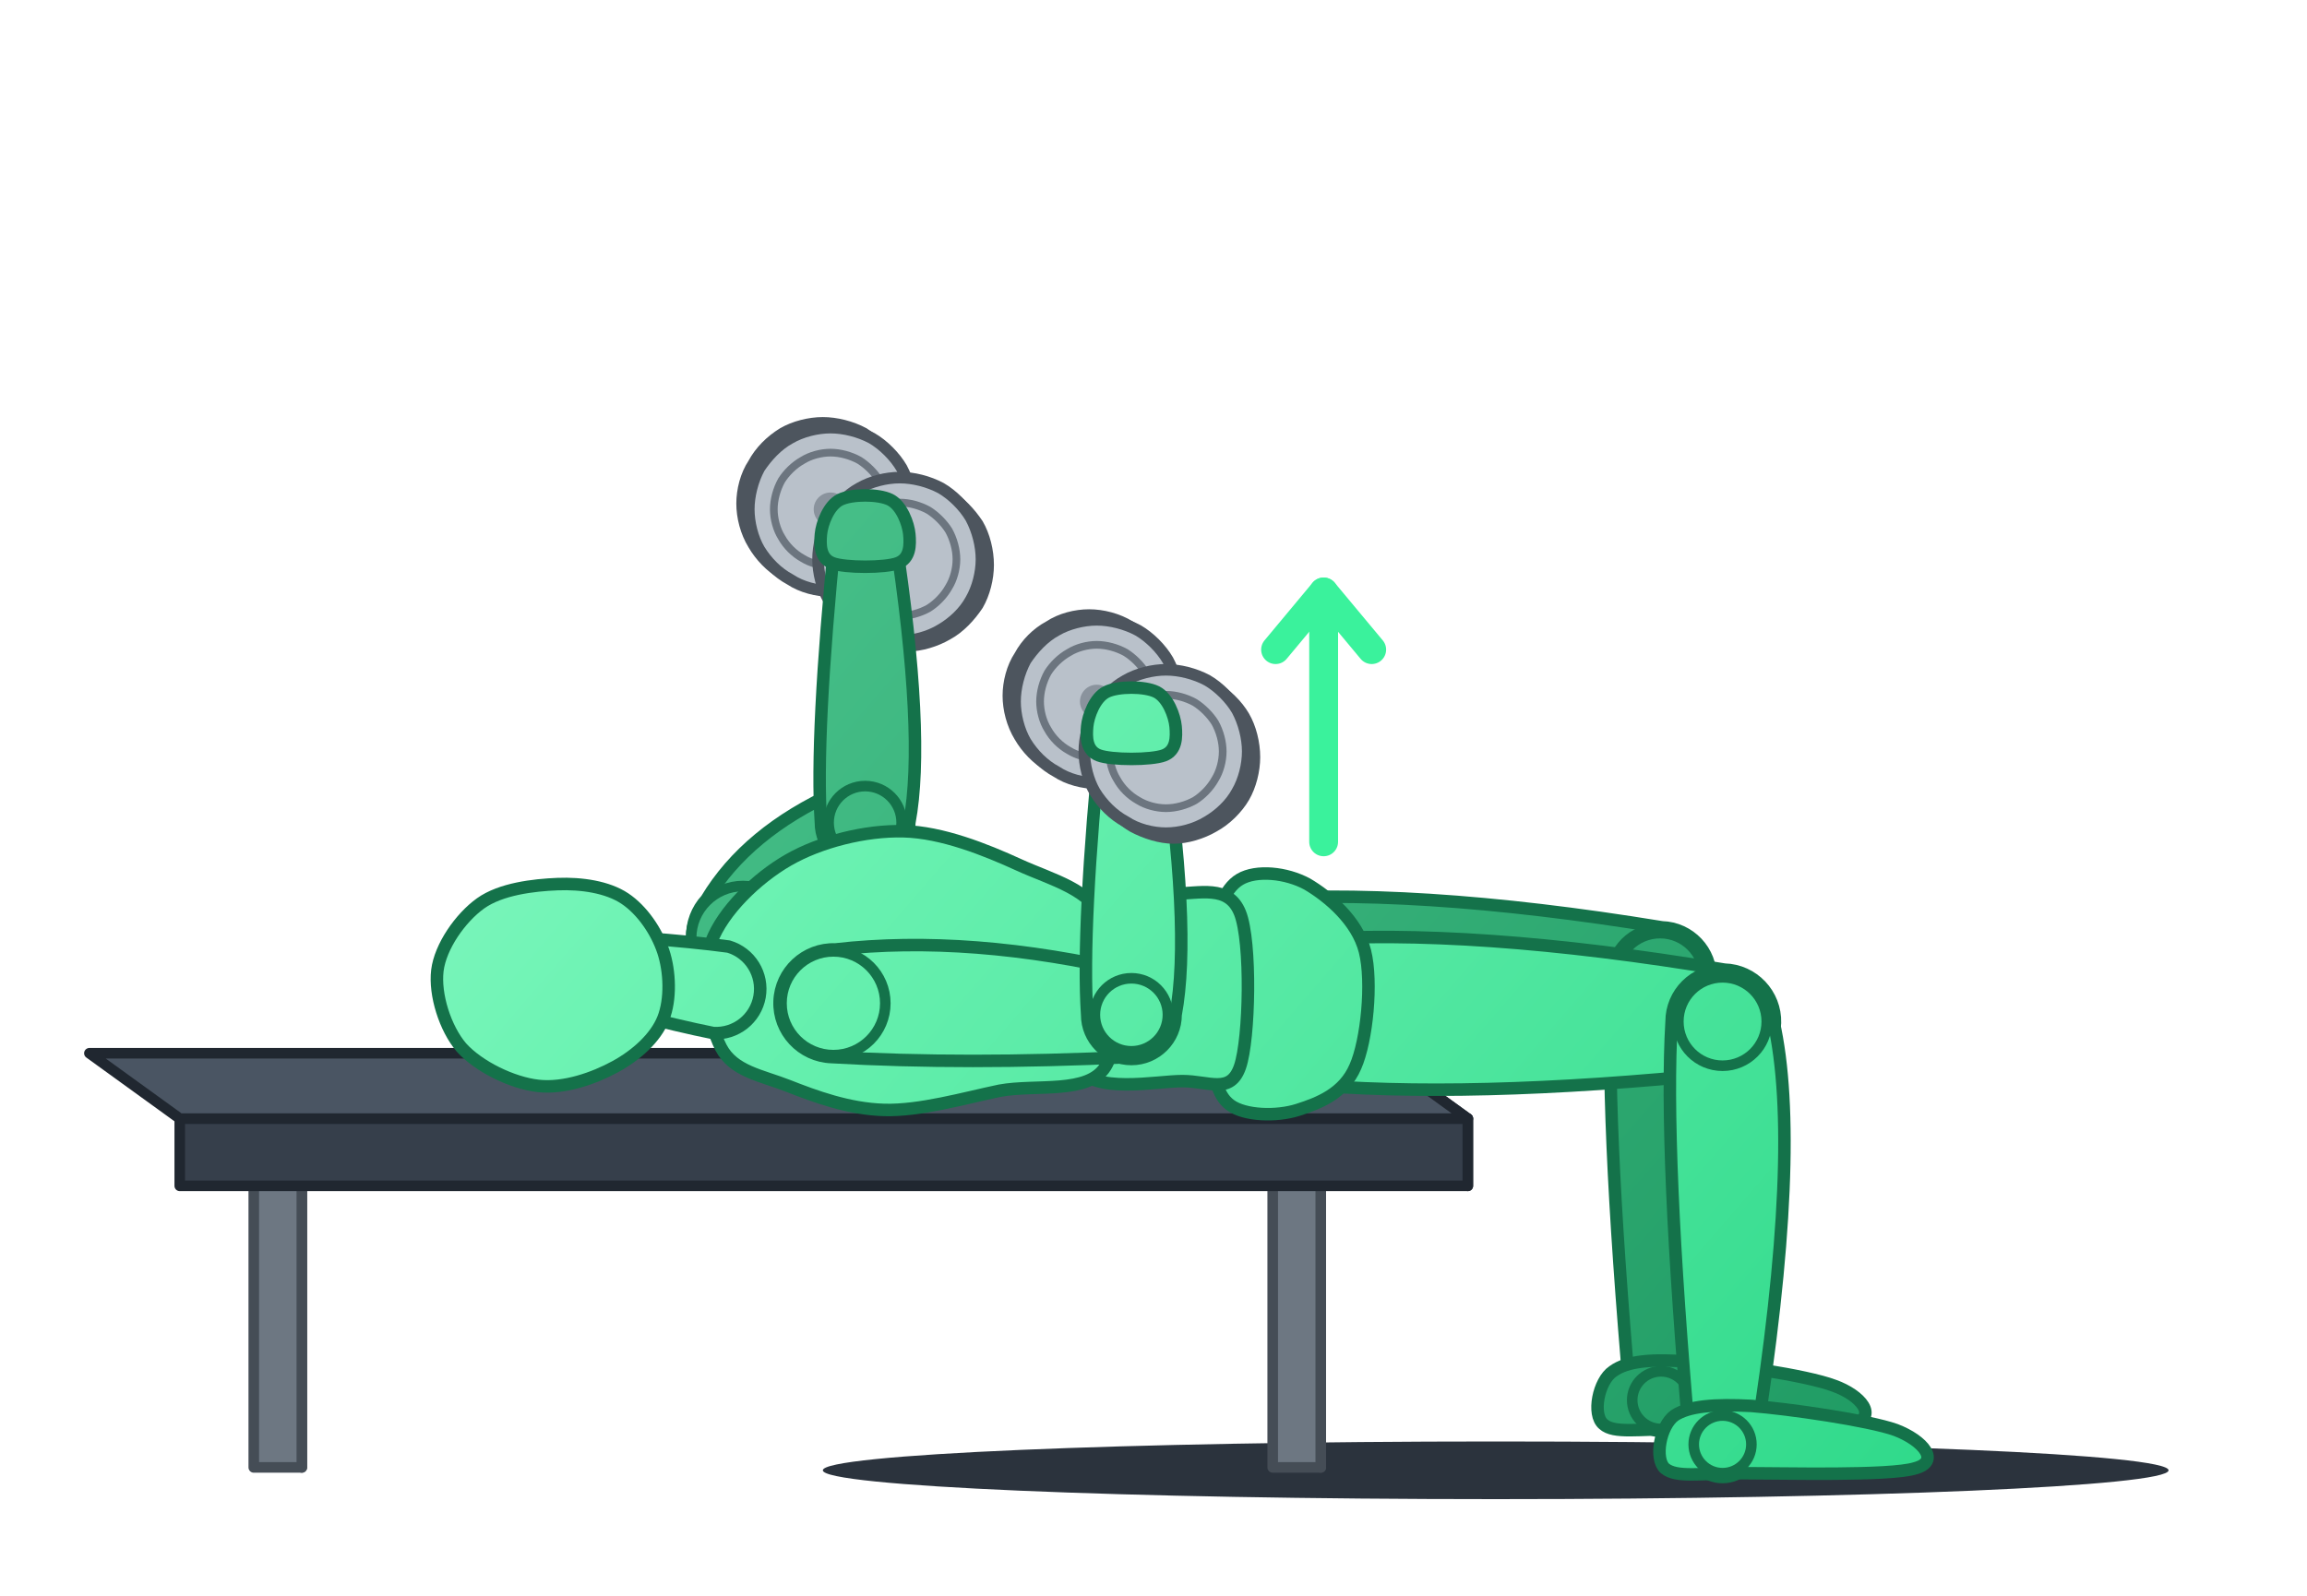
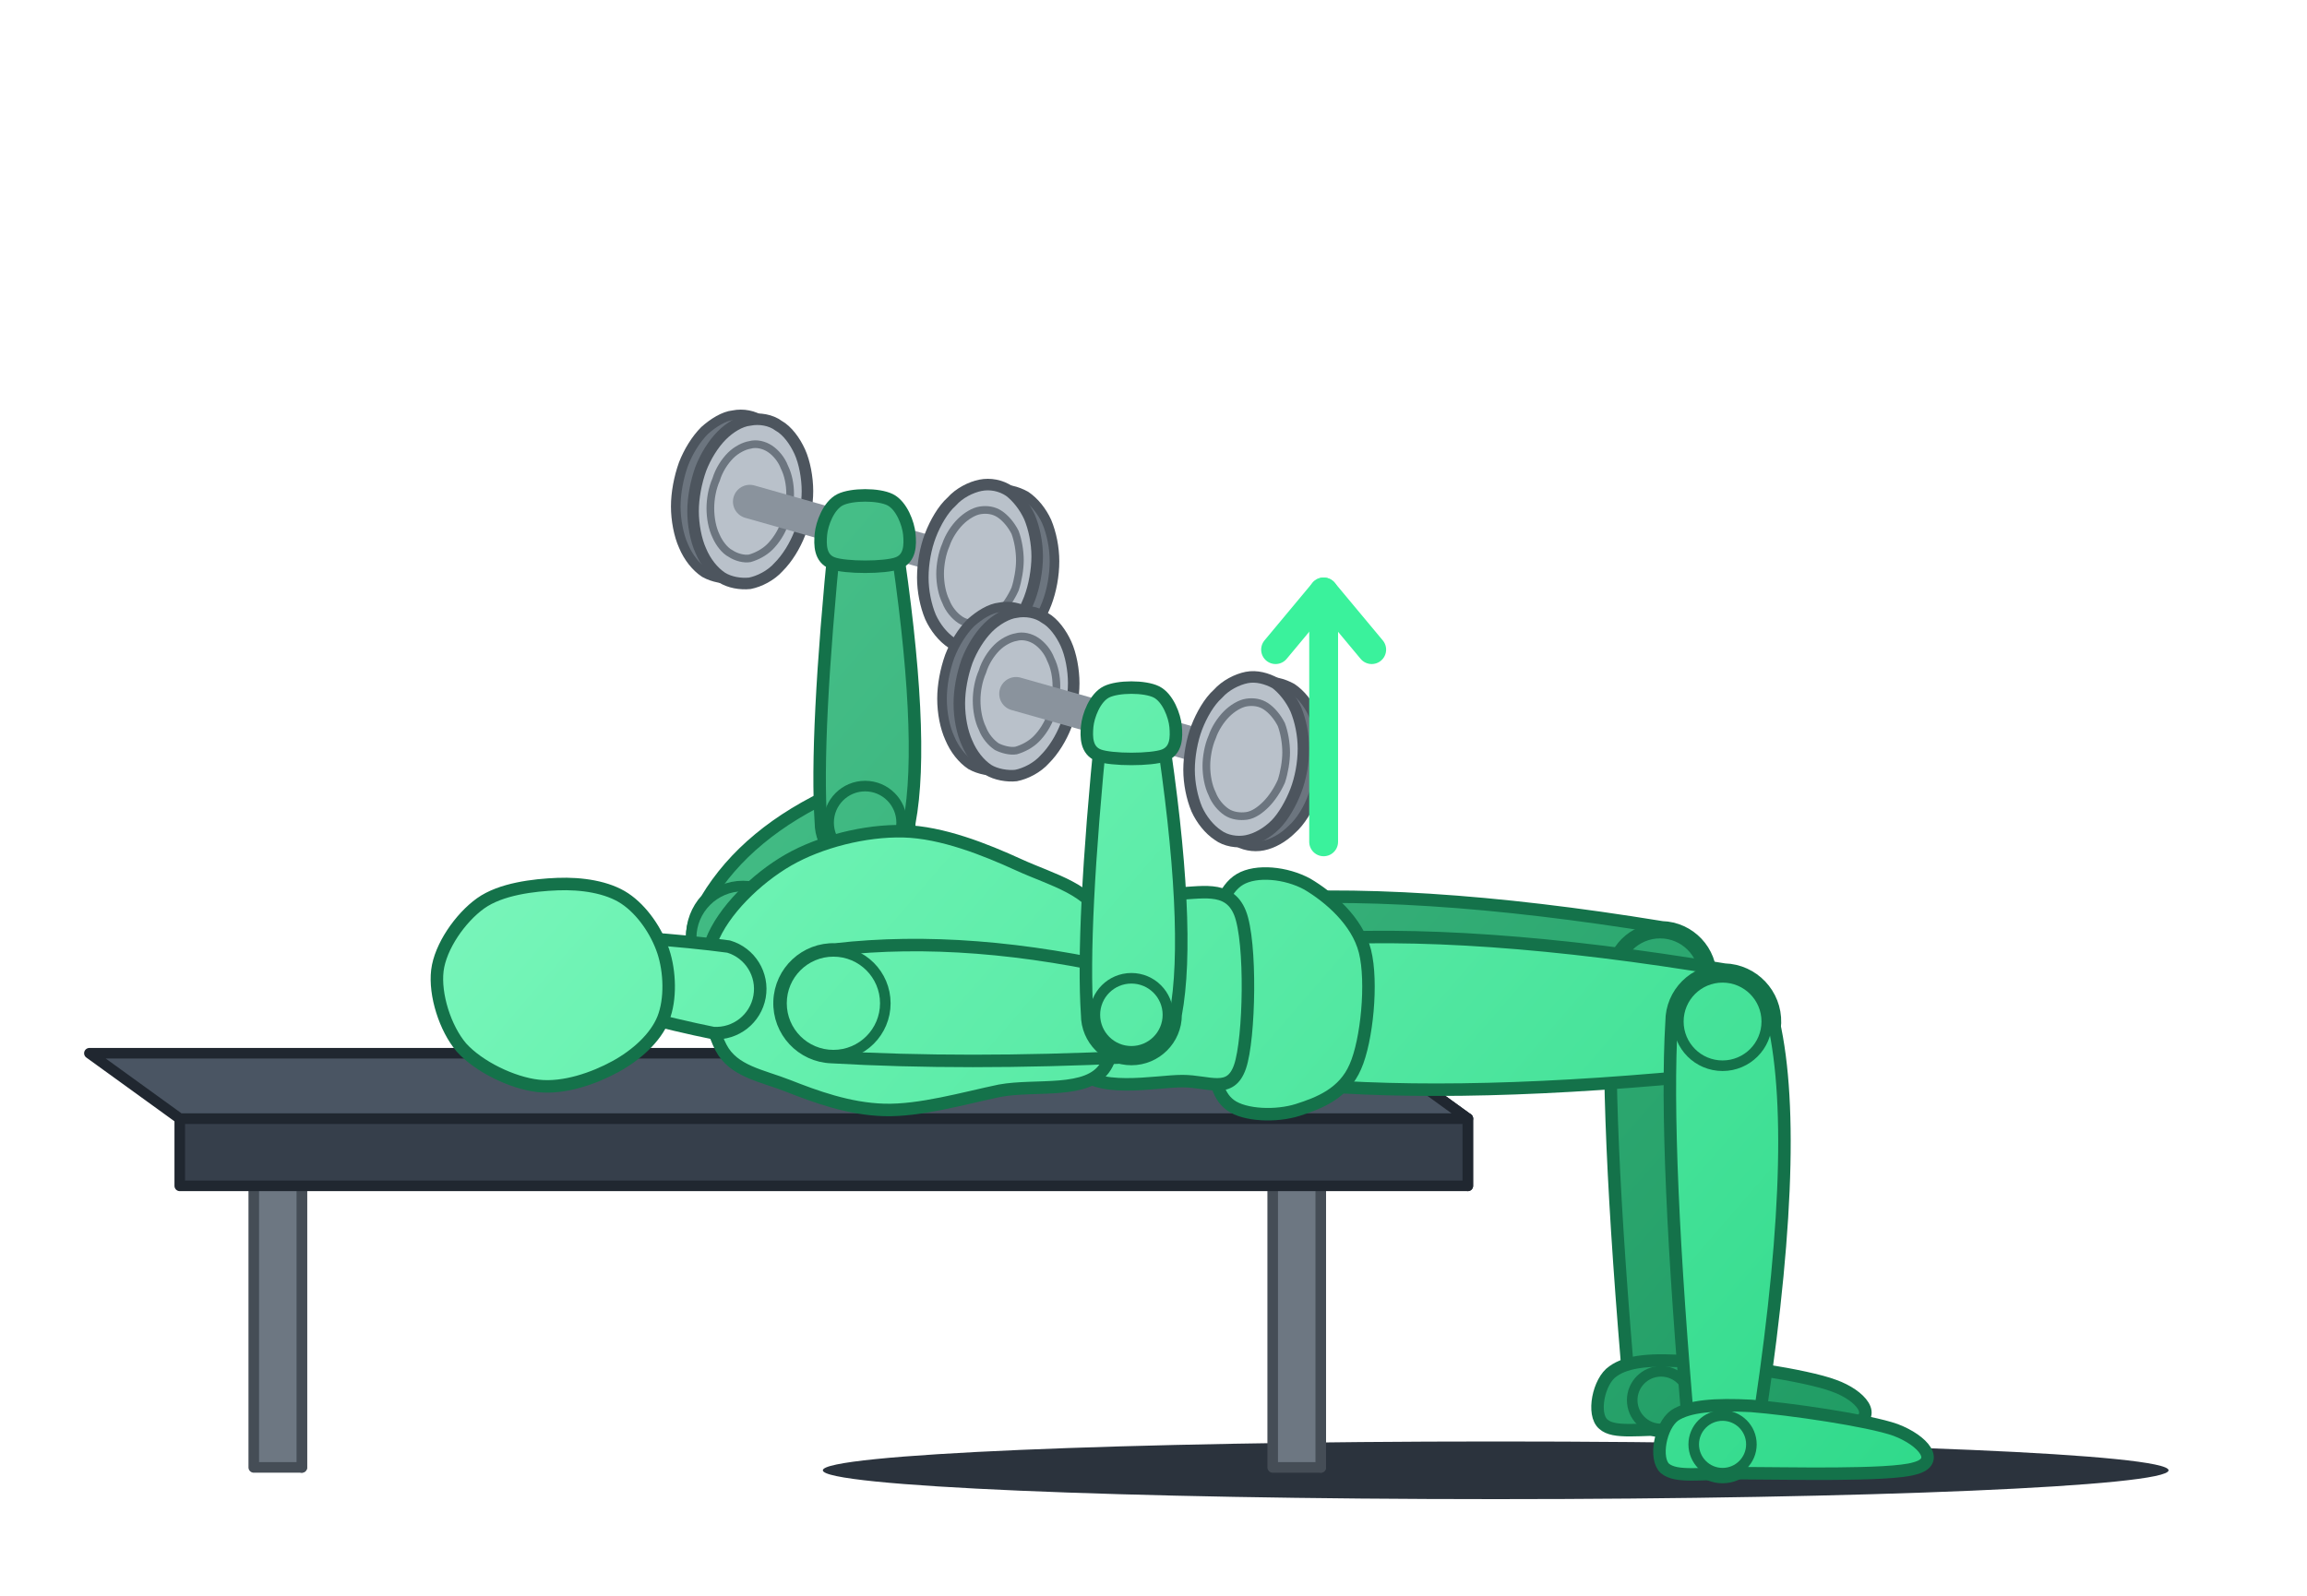
<svg xmlns="http://www.w3.org/2000/svg" class="guide-figure" viewBox="18 70 240 166" role="img" aria-label="Dumbbell bench press, Bottom: Pause beside your chest with your wrists above your elbows and your upper arms angled away from your ribs.">
  <defs>
    <linearGradient id="dumbbell-bench-press-bottom-mint" gradientUnits="userSpaceOnUse" x1="18" y1="70" x2="210" y2="236">
      <stop offset="0" stop-color="#b4ffdc" />
      <stop offset="0.45" stop-color="#6ef3b4" />
      <stop offset="1" stop-color="#2fd98a" />
    </linearGradient>
    <linearGradient id="dumbbell-bench-press-bottom-far" gradientUnits="userSpaceOnUse" x1="18" y1="70" x2="210" y2="236">
      <stop offset="0" stop-color="#5fd6a0" />
      <stop offset="1" stop-color="#1e9a62" />
    </linearGradient>
  </defs>
  <ellipse class="g-ground" cx="173.6" cy="223" rx="70" ry="3" fill="#2b333d" />
  <g class="g-bench">
    <path d="M47.6 221.4 L49.4 222.7 L49.4 190.7 L47.6 189.4 Z" fill="#5b646e" stroke="#454d56" stroke-width="1.1" stroke-linejoin="round" />
    <path d="M44.4 222.7 L49.4 222.7 L49.4 190.7 L44.4 190.7 Z" fill="#6d7782" stroke="#454d56" stroke-width="1.1" stroke-linejoin="round" />
    <path d="M42.6 189.4 L47.6 189.4 L49.4 190.7 L44.4 190.7 Z" fill="#8c96a1" stroke="#454d56" stroke-width="1.1" stroke-linejoin="round" />
    <path d="M153.6 221.4 L155.4 222.7 L155.4 190.7 L153.6 189.4 Z" fill="#5b646e" stroke="#454d56" stroke-width="1.1" stroke-linejoin="round" />
    <path d="M150.4 222.7 L155.4 222.7 L155.4 190.7 L150.4 190.7 Z" fill="#6d7782" stroke="#454d56" stroke-width="1.1" stroke-linejoin="round" />
    <path d="M148.6 189.4 L153.6 189.4 L155.4 190.7 L150.4 190.7 Z" fill="#8c96a1" stroke="#454d56" stroke-width="1.1" stroke-linejoin="round" />
    <path d="M161.3 186.6 L170.7 193.4 L170.7 186.4 L161.3 179.6 Z" fill="#2f3742" stroke="#202730" stroke-width="1.1" stroke-linejoin="round" />
    <path d="M36.7 193.4 L170.7 193.4 L170.7 186.4 L36.7 186.4 Z" fill="#363f4b" stroke="#202730" stroke-width="1.1" stroke-linejoin="round" />
    <path d="M27.3 179.6 L161.3 179.6 L170.7 186.4 L36.7 186.4 Z" fill="#4a5563" stroke="#202730" stroke-width="1.1" stroke-linejoin="round" />
  </g>
  <path class="g-body" d="M146.6 177.7 Q164.2 179.3 190.6 176.9 A5.2 5.2 0 0 0 190.9 166.5 Q164.6 162.2 146.9 163.7 A7 7 0 0 0 146.6 177.7 Z" fill="url(#dumbbell-bench-press-bottom-far)" stroke="#14724a" stroke-width="1.3" stroke-linejoin="round" />
  <path class="g-body" d="M185.7 171.7 Q184.9 184.9 187.6 215.7 A3.2 3.2 0 0 0 194 215.7 Q198.8 184.9 195.7 171.7 A5 5 0 0 0 185.7 171.7 Z" fill="url(#dumbbell-bench-press-bottom-far)" stroke="#14724a" stroke-width="1.3" stroke-linejoin="round" />
  <path class="g-body" d="M185.8 212.7 C187.3 211.6 189.9 211.4 193.8 211.7 C197.6 211.9 205.9 213.1 208.8 214.2 C211.6 215.2 213.4 217.4 210.8 218.2 C208.1 218.9 197.1 218.7 192.8 218.7 C188.4 218.7 185.9 219.2 184.8 218.2 C183.6 217.2 184.3 213.7 185.8 212.7 Z" fill="url(#dumbbell-bench-press-bottom-far)" stroke="#14724a" stroke-width="1.3" stroke-linejoin="round" />
  <circle class="g-joint" cx="190.8" cy="215.7" r="3" fill="url(#dumbbell-bench-press-bottom-far)" stroke="#14724a" stroke-width="1.1" />
  <circle class="g-joint" cx="190.7" cy="171.7" r="4.6" fill="url(#dumbbell-bench-press-bottom-far)" stroke="#14724a" stroke-width="1.1" />
-   <g class="g-dumbbell">
-     <path class="g-metal" d="M95.1 122.4 C95.1 123.8 95.5 125.4 96.3 126.7 C97 127.9 98.1 129.1 99.4 129.8 C100.6 130.5 102.2 130.9 103.6 130.9 C105 130.9 106.6 130.5 107.9 129.8 C109.1 129.1 110.3 127.9 111 126.7 C111.7 125.4 112.1 123.8 112.1 122.4 C112.1 121 111.7 119.4 111 118.2 C110.3 116.9 109.1 115.8 107.9 115 C106.6 114.3 105 113.9 103.6 113.9 C102.2 113.9 100.6 114.3 99.4 115 C98.1 115.8 97 116.9 96.3 118.2 C95.5 119.4 95.1 121 95.1 122.4 Z" fill="#6c757f" stroke="#4d555e" stroke-width="1" />
-     <path class="g-metal" d="M95.9 123 C95.9 124.4 96.3 126 97 127.2 C97.8 128.5 98.9 129.6 100.2 130.3 C101.4 131.1 103 131.5 104.4 131.5 C105.8 131.5 107.4 131.1 108.7 130.3 C109.9 129.6 111.1 128.5 111.8 127.2 C112.5 126 112.9 124.4 112.9 123 C112.9 121.6 112.5 120 111.8 118.7 C111.1 117.5 109.9 116.3 108.7 115.6 C107.4 114.9 105.8 114.5 104.4 114.5 C103 114.5 101.4 114.9 100.2 115.6 C98.9 116.3 97.8 117.5 97 118.7 C96.3 120 95.9 121.6 95.9 123 Z" fill="#b9c1ca" stroke="#4d555e" stroke-width="1.2" />
-     <path d="M98.5 123 C98.5 124 98.8 125.1 99.3 125.9 C99.8 126.8 100.6 127.6 101.5 128.1 C102.3 128.6 103.4 128.9 104.4 128.9 C105.4 128.9 106.5 128.6 107.4 128.1 C108.2 127.6 109 126.8 109.5 125.9 C110 125.1 110.3 124 110.3 123 C110.3 122 110 120.9 109.5 120 C109 119.2 108.2 118.4 107.4 117.9 C106.5 117.4 105.4 117.1 104.4 117.1 C103.4 117.1 102.3 117.4 101.5 117.9 C100.6 118.4 99.8 119.2 99.3 120 C98.8 120.9 98.5 122 98.5 123 Z" fill="none" stroke="#6c757f" stroke-width="0.8" />
-     <line class="g-handle" x1="104.4" y1="123" x2="111.6" y2="128.2" stroke="#8a939d" stroke-width="3.5" stroke-linecap="round" />
-     <path class="g-metal" d="M103.9 128.8 C103.9 130.2 104.3 131.8 105 133 C105.7 134.2 106.9 135.4 108.1 136.1 C109.4 136.8 111 137.3 112.4 137.3 C113.8 137.3 115.4 136.8 116.6 136.1 C117.9 135.4 119 134.2 119.8 133 C120.5 131.8 120.9 130.2 120.9 128.8 C120.9 127.3 120.5 125.7 119.8 124.5 C119 123.3 117.9 122.1 116.6 121.4 C115.4 120.7 113.8 120.3 112.4 120.3 C111 120.3 109.4 120.7 108.1 121.4 C106.9 122.1 105.7 123.3 105 124.5 C104.3 125.7 103.9 127.3 103.9 128.8 Z" fill="#6c757f" stroke="#4d555e" stroke-width="1" />
-     <path class="g-metal" d="M103.1 128.2 C103.1 129.6 103.5 131.2 104.2 132.4 C105 133.7 106.1 134.8 107.4 135.5 C108.6 136.3 110.2 136.7 111.6 136.7 C113 136.7 114.6 136.3 115.9 135.5 C117.1 134.8 118.3 133.7 119 132.4 C119.7 131.2 120.1 129.6 120.1 128.2 C120.1 126.8 119.7 125.2 119 123.9 C118.3 122.7 117.1 121.5 115.9 120.8 C114.6 120.1 113 119.7 111.6 119.7 C110.2 119.7 108.6 120.1 107.4 120.8 C106.1 121.5 105 122.7 104.2 123.9 C103.5 125.2 103.1 126.8 103.1 128.2 Z" fill="#b9c1ca" stroke="#4d555e" stroke-width="1.2" />
-     <path d="M105.7 128.2 C105.7 129.2 106 130.3 106.5 131.1 C107 132 107.8 132.8 108.7 133.3 C109.5 133.8 110.6 134.1 111.6 134.1 C112.6 134.1 113.7 133.8 114.6 133.3 C115.4 132.8 116.2 132 116.7 131.1 C117.2 130.3 117.5 129.2 117.5 128.2 C117.5 127.2 117.2 126.1 116.7 125.2 C116.2 124.4 115.4 123.6 114.6 123.1 C113.7 122.6 112.6 122.3 111.6 122.3 C110.6 122.3 109.5 122.6 108.7 123.1 C107.8 123.6 107 124.4 106.5 125.2 C106 126.1 105.7 127.2 105.7 128.2 Z" fill="none" stroke="#6c757f" stroke-width="0.8" />
-   </g>
  <path class="g-body" d="M99.2 171.7 Q105.1 166.5 111 158.8 A4.4 4.4 0 0 0 105 152.4 Q95.7 156.6 91.5 163.6 A5.6 5.6 0 0 0 99.2 171.7 Z" fill="url(#dumbbell-bench-press-bottom-far)" stroke="#14724a" stroke-width="1.3" stroke-linejoin="round" />
  <circle class="g-joint" cx="95.3" cy="167.6" r="5.4" fill="url(#dumbbell-bench-press-bottom-far)" stroke="#14724a" stroke-width="1.1" />
  <path class="g-body" d="M112.6 155.6 Q114.3 146.6 111.1 125.6 A3.1 3.1 0 0 0 104.9 125.6 Q102.8 146.6 103.4 155.6 A4.6 4.6 0 0 0 112.6 155.6 Z" fill="url(#dumbbell-bench-press-bottom-far)" stroke="#14724a" stroke-width="1.3" stroke-linejoin="round" />
  <circle class="g-joint" cx="108" cy="155.6" r="3.8" fill="url(#dumbbell-bench-press-bottom-far)" stroke="#14724a" stroke-width="1.1" />
-   <path class="g-body" d="M112.6 125.6 C112.5 124.5 111.8 122.6 110.6 122 C109.4 121.4 106.6 121.4 105.4 122 C104.2 122.6 103.5 124.5 103.4 125.6 C103.3 126.7 103.3 128.1 104.6 128.6 C105.9 129.1 110.1 129.1 111.4 128.6 C112.7 128.1 112.7 126.7 112.6 125.6 Z" fill="url(#dumbbell-bench-press-bottom-far)" stroke="#14724a" stroke-width="1.3" stroke-linejoin="round" />
+   <g class="g-dumbbell">
+     <path class="g-metal" d="M88.3 122.7 C88.3 124.1 88.6 125.7 89.1 126.8 C89.6 128 90.4 129 91.3 129.6 C92.2 130.1 93.3 130.3 94.3 130.2 C95.3 130 96.4 129.4 97.3 128.5 C98.1 127.6 99 126.3 99.5 125 C100 123.7 100.3 122 100.3 120.6 C100.3 119.2 100 117.6 99.5 116.5 C99 115.4 98.1 114.3 97.3 113.8 C96.4 113.2 95.3 113 94.3 113.2 C93.3 113.3 92.2 114 91.3 114.8 C90.4 115.7 89.6 117 89.1 118.3 C88.6 119.7 88.3 121.3 88.3 122.7 Z" fill="#6c757f" stroke="#4d555e" stroke-width="1" />
+     <path class="g-metal" d="M90.1 123.2 C90.1 124.6 90.4 126.2 90.9 127.3 C91.4 128.5 92.2 129.5 93.1 130.1 C93.9 130.6 95 130.8 96 130.7 C97 130.5 98.2 129.9 99 129 C99.9 128.1 100.7 126.8 101.2 125.5 C101.7 124.2 102 122.5 102 121.1 C102 119.7 101.7 118.1 101.2 117 C100.7 115.9 99.9 114.8 99 114.3 C98.2 113.7 97 113.5 96 113.7 C95 113.8 93.9 114.5 93.1 115.3 C92.2 116.2 91.4 117.5 90.9 118.8 C90.4 120.2 90.1 121.8 90.1 123.2 Z" fill="#b9c1ca" stroke="#4d555e" stroke-width="1.2" />
+     <path d="M91.9 122.9 C91.9 123.9 92.1 125 92.5 125.8 C92.8 126.5 93.4 127.3 94 127.6 C94.6 128 95.4 128.2 96 128.1 C96.7 127.9 97.5 127.5 98.1 126.9 C98.7 126.3 99.3 125.4 99.6 124.5 C100 123.6 100.2 122.4 100.2 121.4 C100.2 120.4 100 119.4 99.6 118.6 C99.3 117.8 98.7 117.1 98.1 116.7 C97.5 116.3 96.7 116.1 96 116.3 C95.4 116.4 94.6 116.8 94 117.4 C93.4 118 92.8 118.9 92.5 119.9 C92.1 120.8 91.9 121.9 91.9 122.9 Z" fill="none" stroke="#6c757f" stroke-width="0.8" />
+     <line class="g-handle" x1="96" y1="122.2" x2="120" y2="129" stroke="#8a939d" stroke-width="3.5" stroke-linecap="round" />
+     <g class="g-grip">
+       <path class="g-body" d="M112.6 125.6 C112.5 124.5 111.8 122.6 110.6 122 C109.4 121.4 106.6 121.4 105.4 122 C104.2 122.6 103.5 124.5 103.4 125.6 C103.3 126.7 103.3 128.1 104.6 128.6 C105.9 129.1 110.1 129.1 111.4 128.6 C112.7 128.1 112.7 126.7 112.6 125.6 Z" fill="url(#dumbbell-bench-press-bottom-far)" stroke="#14724a" stroke-width="1.3" stroke-linejoin="round" />
+     </g>
+     <path class="g-metal" d="M115.7 130.6 C115.7 132 116 133.5 116.5 134.7 C117 135.8 117.9 136.8 118.7 137.4 C119.6 137.9 120.7 138.2 121.7 138 C122.7 137.8 123.8 137.2 124.7 136.3 C125.6 135.5 126.4 134.1 126.9 132.8 C127.4 131.5 127.7 129.9 127.7 128.4 C127.7 127 127.4 125.5 126.9 124.3 C126.4 123.2 125.6 122.2 124.7 121.6 C123.8 121.1 122.7 120.8 121.7 121 C120.7 121.2 119.6 121.8 118.7 122.7 C117.9 123.5 117 124.9 116.5 126.2 C116 127.5 115.7 129.1 115.7 130.6 Z" fill="#6c757f" stroke="#4d555e" stroke-width="1" />
+     <path class="g-metal" d="M114 130.1 C114 131.5 114.3 133 114.8 134.2 C115.3 135.3 116.1 136.3 117 136.9 C117.8 137.4 119 137.7 120 137.5 C121 137.3 122.1 136.7 123 135.8 C123.8 135 124.6 133.6 125.1 132.3 C125.6 131 125.9 129.3 125.9 127.9 C125.9 126.5 125.6 125 125.1 123.8 C124.6 122.7 123.8 121.7 123 121.1 C122.1 120.5 121 120.3 120 120.5 C119 120.7 117.8 121.3 117 122.2 C116.1 123 115.3 124.4 114.8 125.7 C114.3 127 114 128.6 114 130.1 Z" fill="#b9c1ca" stroke="#4d555e" stroke-width="1.2" />
+     <path d="M115.8 129.7 C115.8 130.7 116 131.8 116.4 132.6 C116.7 133.4 117.3 134.1 117.9 134.5 C118.5 134.9 119.3 135 120 134.9 C120.7 134.8 121.4 134.3 122 133.7 C122.6 133.1 123.2 132.2 123.6 131.3 C123.9 130.4 124.1 129.2 124.1 128.3 C124.1 127.3 123.9 126.2 123.6 125.4 C123.2 124.6 122.6 123.9 122 123.5 C121.4 123.1 120.7 123 120 123.1 C119.3 123.2 118.5 123.7 117.9 124.3 C117.3 124.9 116.7 125.8 116.4 126.7 C116 127.6 115.8 128.8 115.8 129.7 Z" fill="none" stroke="#6c757f" stroke-width="0.8" />
+   </g>
  <path class="g-body" d="M153.1 182.8 Q170.6 184.4 197.1 181.7 A5.4 5.4 0 0 0 197.4 170.9 Q171 166.5 153.4 167.8 A7.5 7.5 0 0 0 153.1 182.8 Z" fill="url(#dumbbell-bench-press-bottom-mint)" stroke="#14724a" stroke-width="1.3" stroke-linejoin="round" />
  <path class="g-body" d="M191.9 176.3 Q191.1 189.5 193.8 220.3 A3.4 3.4 0 0 0 200.6 220.3 Q205.5 189.5 202.5 176.3 A5.3 5.3 0 0 0 191.9 176.3 Z" fill="url(#dumbbell-bench-press-bottom-mint)" stroke="#14724a" stroke-width="1.3" stroke-linejoin="round" />
  <path class="g-body" d="M192.2 217.3 C193.7 216.3 196.4 216.1 200.2 216.3 C204.1 216.6 212.4 217.8 215.2 218.8 C218.1 219.9 219.9 222.1 217.2 222.8 C214.6 223.6 203.6 223.3 199.2 223.3 C194.9 223.3 192.4 223.8 191.2 222.8 C190.1 221.8 190.7 218.4 192.2 217.3 Z" fill="url(#dumbbell-bench-press-bottom-mint)" stroke="#14724a" stroke-width="1.3" stroke-linejoin="round" />
  <circle class="g-joint" cx="197.2" cy="220.3" r="3" fill="url(#dumbbell-bench-press-bottom-mint)" stroke="#14724a" stroke-width="1.1" />
  <circle class="g-joint" cx="197.2" cy="176.3" r="4.6" fill="url(#dumbbell-bench-press-bottom-mint)" stroke="#14724a" stroke-width="1.1" />
  <path class="g-body" d="M146 185 C147.5 186.1 150.8 186.2 153 185.5 C155.2 184.8 157.8 183.8 159 181 C160.2 178.3 160.8 172.2 160 169 C159.2 165.8 156.2 163.3 154 162 C151.8 160.8 148.7 160.5 147 161.5 C145.3 162.5 144.5 165.1 144 168 C143.5 170.9 143.7 176.2 144 179 C144.3 181.8 144.5 183.9 146 185 Z" fill="url(#dumbbell-bench-press-bottom-mint)" stroke="#14724a" stroke-width="1.3" stroke-linejoin="round" />
  <path class="g-body" d="M130 181 C131.8 183.9 138.2 182.5 141 182.5 C143.8 182.5 146 183.9 147 181 C148 178.1 148.2 168 147 165 C145.8 162 142.8 163 140 163 C137.2 163 131.7 162 130 165 C128.3 168 128.2 178.1 130 181 Z" fill="url(#dumbbell-bench-press-bottom-mint)" stroke="#14724a" stroke-width="1.3" stroke-linejoin="round" />
  <path class="g-body" d="M100 183 C102.8 184.1 106.3 185.4 110 185.5 C113.7 185.6 118.2 184.3 122 183.5 C125.8 182.8 131.2 183.9 133 181 C134.8 178.1 134.5 169.5 133 166 C131.5 162.5 127.5 161.6 124 160 C120.5 158.4 116 156.6 112 156.5 C108 156.4 103.3 157.6 100 159.5 C96.7 161.4 93.2 164.8 92 168 C90.8 171.3 91.7 176.5 93 179 C94.3 181.5 97.2 181.9 100 183 Z" fill="url(#dumbbell-bench-press-bottom-mint)" stroke="#14724a" stroke-width="1.3" stroke-linejoin="round" />
  <path class="g-body" d="M93.8 168.5 Q90.1 168 84.7 167.6 A4 4 0 0 0 83.3 175.4 Q88.7 176.8 92.2 177.5 A4.6 4.6 0 0 0 93.8 168.5 Z" fill="url(#dumbbell-bench-press-bottom-mint)" stroke="#14724a" stroke-width="1.3" stroke-linejoin="round" />
  <path class="g-body" d="M82 181 C79.8 182.2 76.7 183.3 74 183 C71.3 182.7 67.8 181 66 179 C64.3 177 63.2 173.5 63.5 171 C63.8 168.5 65.9 165.5 68 164 C70.1 162.5 73.5 162.1 76 162 C78.5 161.9 81.2 162.3 83 163.5 C84.8 164.7 86.3 166.9 87 169 C87.7 171.1 87.8 174 87 176 C86.2 178 84.2 179.8 82 181 Z" fill="url(#dumbbell-bench-press-bottom-mint)" stroke="#14724a" stroke-width="1.3" stroke-linejoin="round" />
  <path class="g-body" d="M104.5 180 Q118.4 180.8 135.5 180 A4.4 4.4 0 0 0 135.9 171.2 Q118.9 167.2 104.9 168.8 A5.6 5.6 0 0 0 104.5 180 Z" fill="url(#dumbbell-bench-press-bottom-mint)" stroke="#14724a" stroke-width="1.3" stroke-linejoin="round" />
  <circle class="g-joint" cx="104.7" cy="174.4" r="5.4" fill="url(#dumbbell-bench-press-bottom-mint)" stroke="#14724a" stroke-width="1.1" />
  <path class="g-body" d="M140.3 175.6 Q142 166.6 138.8 145.6 A3.1 3.1 0 0 0 132.6 145.6 Q130.5 166.6 131.1 175.6 A4.6 4.6 0 0 0 140.3 175.6 Z" fill="url(#dumbbell-bench-press-bottom-mint)" stroke="#14724a" stroke-width="1.3" stroke-linejoin="round" />
  <circle class="g-joint" cx="135.7" cy="175.6" r="3.8" fill="url(#dumbbell-bench-press-bottom-mint)" stroke="#14724a" stroke-width="1.1" />
  <g class="g-dumbbell">
-     <path class="g-metal" d="M122.8 142.4 C122.8 143.8 123.2 145.4 124 146.7 C124.7 147.9 125.8 149.1 127.1 149.8 C128.3 150.5 129.9 150.9 131.3 150.9 C132.7 150.9 134.3 150.5 135.6 149.8 C136.8 149.1 138 147.9 138.7 146.7 C139.4 145.4 139.8 143.8 139.8 142.4 C139.8 141 139.4 139.4 138.7 138.2 C138 136.9 136.8 135.8 135.6 135.1 C134.3 134.3 132.7 133.9 131.3 133.9 C129.9 133.9 128.3 134.3 127.1 135.1 C125.8 135.8 124.7 136.9 124 138.2 C123.2 139.4 122.8 141 122.8 142.4 Z" fill="#6c757f" stroke="#4d555e" stroke-width="1" />
-     <path class="g-metal" d="M123.6 143 C123.6 144.4 124 146 124.7 147.2 C125.5 148.5 126.6 149.6 127.9 150.3 C129.1 151.1 130.7 151.5 132.1 151.5 C133.5 151.5 135.1 151.1 136.4 150.3 C137.6 149.6 138.8 148.5 139.5 147.2 C140.2 146 140.6 144.4 140.6 143 C140.6 141.6 140.2 140 139.5 138.7 C138.8 137.5 137.6 136.3 136.4 135.6 C135.1 134.9 133.5 134.5 132.1 134.5 C130.7 134.5 129.1 134.9 127.9 135.6 C126.6 136.3 125.5 137.5 124.7 138.7 C124 140 123.6 141.6 123.6 143 Z" fill="#b9c1ca" stroke="#4d555e" stroke-width="1.2" />
-     <path d="M126.2 143 C126.2 144 126.5 145.1 127 145.9 C127.5 146.8 128.3 147.6 129.2 148.1 C130 148.6 131.1 148.9 132.1 148.9 C133.1 148.9 134.2 148.6 135.1 148.1 C135.9 147.6 136.7 146.8 137.2 145.9 C137.7 145.1 138 144 138 143 C138 142 137.7 140.9 137.2 140 C136.7 139.2 135.9 138.4 135.1 137.9 C134.2 137.4 133.1 137.1 132.1 137.1 C131.1 137.1 130 137.4 129.2 137.9 C128.3 138.4 127.5 139.2 127 140 C126.5 140.9 126.2 142 126.2 143 Z" fill="none" stroke="#6c757f" stroke-width="0.8" />
-     <line class="g-handle" x1="132.1" y1="143" x2="139.3" y2="148.2" stroke="#8a939d" stroke-width="3.5" stroke-linecap="round" />
-     <path class="g-metal" d="M131.6 148.8 C131.6 150.2 132 151.8 132.7 153 C133.4 154.2 134.6 155.4 135.8 156.1 C137.1 156.8 138.7 157.3 140.1 157.3 C141.5 157.3 143.1 156.8 144.3 156.1 C145.6 155.4 146.8 154.2 147.5 153 C148.2 151.8 148.6 150.2 148.6 148.8 C148.6 147.3 148.2 145.7 147.5 144.5 C146.8 143.3 145.6 142.1 144.3 141.4 C143.1 140.7 141.5 140.3 140.1 140.3 C138.7 140.3 137.1 140.7 135.8 141.4 C134.6 142.1 133.4 143.3 132.7 144.5 C132 145.7 131.6 147.3 131.6 148.8 Z" fill="#6c757f" stroke="#4d555e" stroke-width="1" />
-     <path class="g-metal" d="M130.8 148.2 C130.8 149.6 131.2 151.2 131.9 152.4 C132.7 153.7 133.8 154.8 135.1 155.5 C136.3 156.3 137.9 156.7 139.3 156.7 C140.7 156.7 142.3 156.3 143.6 155.5 C144.8 154.8 146 153.7 146.7 152.4 C147.4 151.2 147.8 149.6 147.8 148.2 C147.8 146.8 147.4 145.2 146.7 143.9 C146 142.7 144.8 141.5 143.6 140.8 C142.3 140.1 140.7 139.7 139.3 139.7 C137.9 139.7 136.3 140.1 135.1 140.8 C133.8 141.5 132.7 142.7 131.9 143.9 C131.2 145.2 130.8 146.8 130.8 148.2 Z" fill="#b9c1ca" stroke="#4d555e" stroke-width="1.2" />
-     <path d="M133.4 148.2 C133.4 149.2 133.7 150.3 134.2 151.1 C134.7 152 135.5 152.8 136.4 153.3 C137.2 153.8 138.3 154.1 139.3 154.1 C140.3 154.1 141.4 153.8 142.3 153.3 C143.1 152.8 143.9 152 144.4 151.1 C144.9 150.3 145.2 149.2 145.2 148.2 C145.2 147.2 144.9 146.1 144.4 145.2 C143.9 144.4 143.1 143.6 142.3 143.1 C141.4 142.6 140.3 142.3 139.3 142.3 C138.3 142.3 137.2 142.6 136.4 143.1 C135.5 143.6 134.7 144.4 134.2 145.2 C133.7 146.1 133.4 147.2 133.4 148.2 Z" fill="none" stroke="#6c757f" stroke-width="0.8" />
+     <path class="g-metal" d="M116 142.7 C116 144.2 116.3 145.7 116.8 146.8 C117.3 148 118.1 149 119 149.6 C119.9 150.1 121 150.3 122 150.2 C123 150 124.1 149.4 125 148.5 C125.8 147.6 126.7 146.3 127.2 145 C127.7 143.7 128 142 128 140.6 C128 139.2 127.7 137.6 127.2 136.5 C126.7 135.4 125.8 134.3 125 133.8 C124.1 133.2 123 133 122 133.2 C121 133.3 119.9 134 119 134.8 C118.1 135.7 117.3 137 116.8 138.3 C116.3 139.7 116 141.3 116 142.7 Z" fill="#6c757f" stroke="#4d555e" stroke-width="1" />
+     <path class="g-metal" d="M117.8 143.2 C117.8 144.7 118.1 146.2 118.6 147.3 C119.1 148.5 119.9 149.5 120.8 150.1 C121.6 150.6 122.8 150.8 123.7 150.7 C124.7 150.5 125.9 149.9 126.7 149 C127.6 148.1 128.4 146.8 128.9 145.5 C129.4 144.2 129.7 142.5 129.7 141.1 C129.7 139.7 129.4 138.1 128.9 137 C128.4 135.9 127.6 134.8 126.7 134.3 C125.9 133.7 124.7 133.5 123.7 133.7 C122.8 133.8 121.6 134.5 120.8 135.3 C119.9 136.2 119.1 137.5 118.6 138.8 C118.1 140.2 117.8 141.8 117.8 143.2 Z" fill="#b9c1ca" stroke="#4d555e" stroke-width="1.2" />
+     <path d="M119.6 142.9 C119.6 143.9 119.8 145 120.2 145.8 C120.5 146.6 121.1 147.3 121.7 147.7 C122.3 148 123.1 148.2 123.7 148.1 C124.4 147.9 125.2 147.5 125.8 146.9 C126.4 146.3 127 145.4 127.3 144.5 C127.7 143.6 127.9 142.4 127.9 141.4 C127.9 140.4 127.7 139.4 127.3 138.6 C127 137.8 126.4 137.1 125.8 136.7 C125.2 136.3 124.4 136.1 123.7 136.3 C123.1 136.4 122.3 136.8 121.7 137.4 C121.1 138 120.5 138.9 120.2 139.9 C119.8 140.8 119.6 141.9 119.6 142.9 Z" fill="none" stroke="#6c757f" stroke-width="0.8" />
+     <line class="g-handle" x1="123.7" y1="142.2" x2="147.7" y2="149" stroke="#8a939d" stroke-width="3.5" stroke-linecap="round" />
+     <g class="g-grip">
+       <path class="g-body" d="M140.3 145.6 C140.2 144.5 139.5 142.6 138.3 142 C137.1 141.4 134.3 141.4 133.1 142 C131.9 142.6 131.2 144.5 131.1 145.6 C131 146.7 131 148.1 132.3 148.6 C133.6 149.1 137.8 149.1 139.1 148.6 C140.4 148.1 140.4 146.7 140.3 145.6 Z" fill="url(#dumbbell-bench-press-bottom-mint)" stroke="#14724a" stroke-width="1.3" stroke-linejoin="round" />
+     </g>
+     <path class="g-metal" d="M143.4 150.6 C143.4 152 143.8 153.5 144.2 154.7 C144.7 155.8 145.6 156.8 146.4 157.4 C147.3 158 148.4 158.2 149.4 158 C150.4 157.8 151.5 157.2 152.4 156.3 C153.3 155.5 154.1 154.2 154.6 152.8 C155.1 151.5 155.4 149.9 155.4 148.4 C155.4 147 155.1 145.5 154.6 144.3 C154.1 143.2 153.3 142.2 152.4 141.6 C151.5 141.1 150.4 140.8 149.4 141 C148.4 141.2 147.3 141.8 146.4 142.7 C145.6 143.5 144.7 144.9 144.2 146.2 C143.8 147.5 143.4 149.2 143.4 150.6 Z" fill="#6c757f" stroke="#4d555e" stroke-width="1" />
+     <path class="g-metal" d="M141.7 150.1 C141.7 151.5 142 153 142.5 154.2 C143 155.3 143.8 156.3 144.7 156.9 C145.5 157.5 146.7 157.7 147.7 157.5 C148.7 157.3 149.8 156.7 150.7 155.8 C151.5 155 152.3 153.6 152.8 152.3 C153.3 151 153.6 149.4 153.6 147.9 C153.6 146.5 153.3 145 152.8 143.8 C152.3 142.7 151.5 141.7 150.7 141.1 C149.8 140.6 148.7 140.3 147.7 140.5 C146.7 140.7 145.5 141.3 144.7 142.2 C143.8 143 143 144.4 142.5 145.7 C142 147 141.7 148.7 141.7 150.1 Z" fill="#b9c1ca" stroke="#4d555e" stroke-width="1.2" />
+     <path d="M143.5 149.7 C143.5 150.7 143.7 151.8 144.1 152.6 C144.4 153.4 145 154.1 145.6 154.5 C146.2 154.9 147 155 147.7 154.9 C148.4 154.8 149.1 154.3 149.7 153.7 C150.3 153.1 150.9 152.2 151.3 151.3 C151.6 150.4 151.8 149.2 151.8 148.3 C151.8 147.3 151.6 146.2 151.3 145.4 C150.9 144.6 150.3 143.9 149.7 143.5 C149.1 143.1 148.4 143 147.7 143.1 C147 143.2 146.2 143.7 145.6 144.3 C145 144.9 144.4 145.8 144.1 146.7 C143.7 147.6 143.5 148.8 143.5 149.7 Z" fill="none" stroke="#6c757f" stroke-width="0.8" />
  </g>
-   <path class="g-body" d="M140.3 145.6 C140.2 144.5 139.5 142.6 138.3 142 C137.1 141.4 134.3 141.4 133.1 142 C131.9 142.6 131.2 144.5 131.1 145.6 C131 146.7 131 148.1 132.3 148.6 C133.6 149.1 137.8 149.1 139.1 148.6 C140.4 148.1 140.4 146.7 140.3 145.6 Z" fill="url(#dumbbell-bench-press-bottom-mint)" stroke="#14724a" stroke-width="1.3" stroke-linejoin="round" />
  <g class="g-arrow" stroke="#3af29c">
    <path d="M155.7 157.6 L155.7 131.6" fill="none" stroke-width="3" stroke-linecap="round" />
    <path d="M150.7 137.6 L155.7 131.6 L160.7 137.6" fill="none" stroke-width="3" stroke-linecap="round" stroke-linejoin="round" />
  </g>
</svg>
